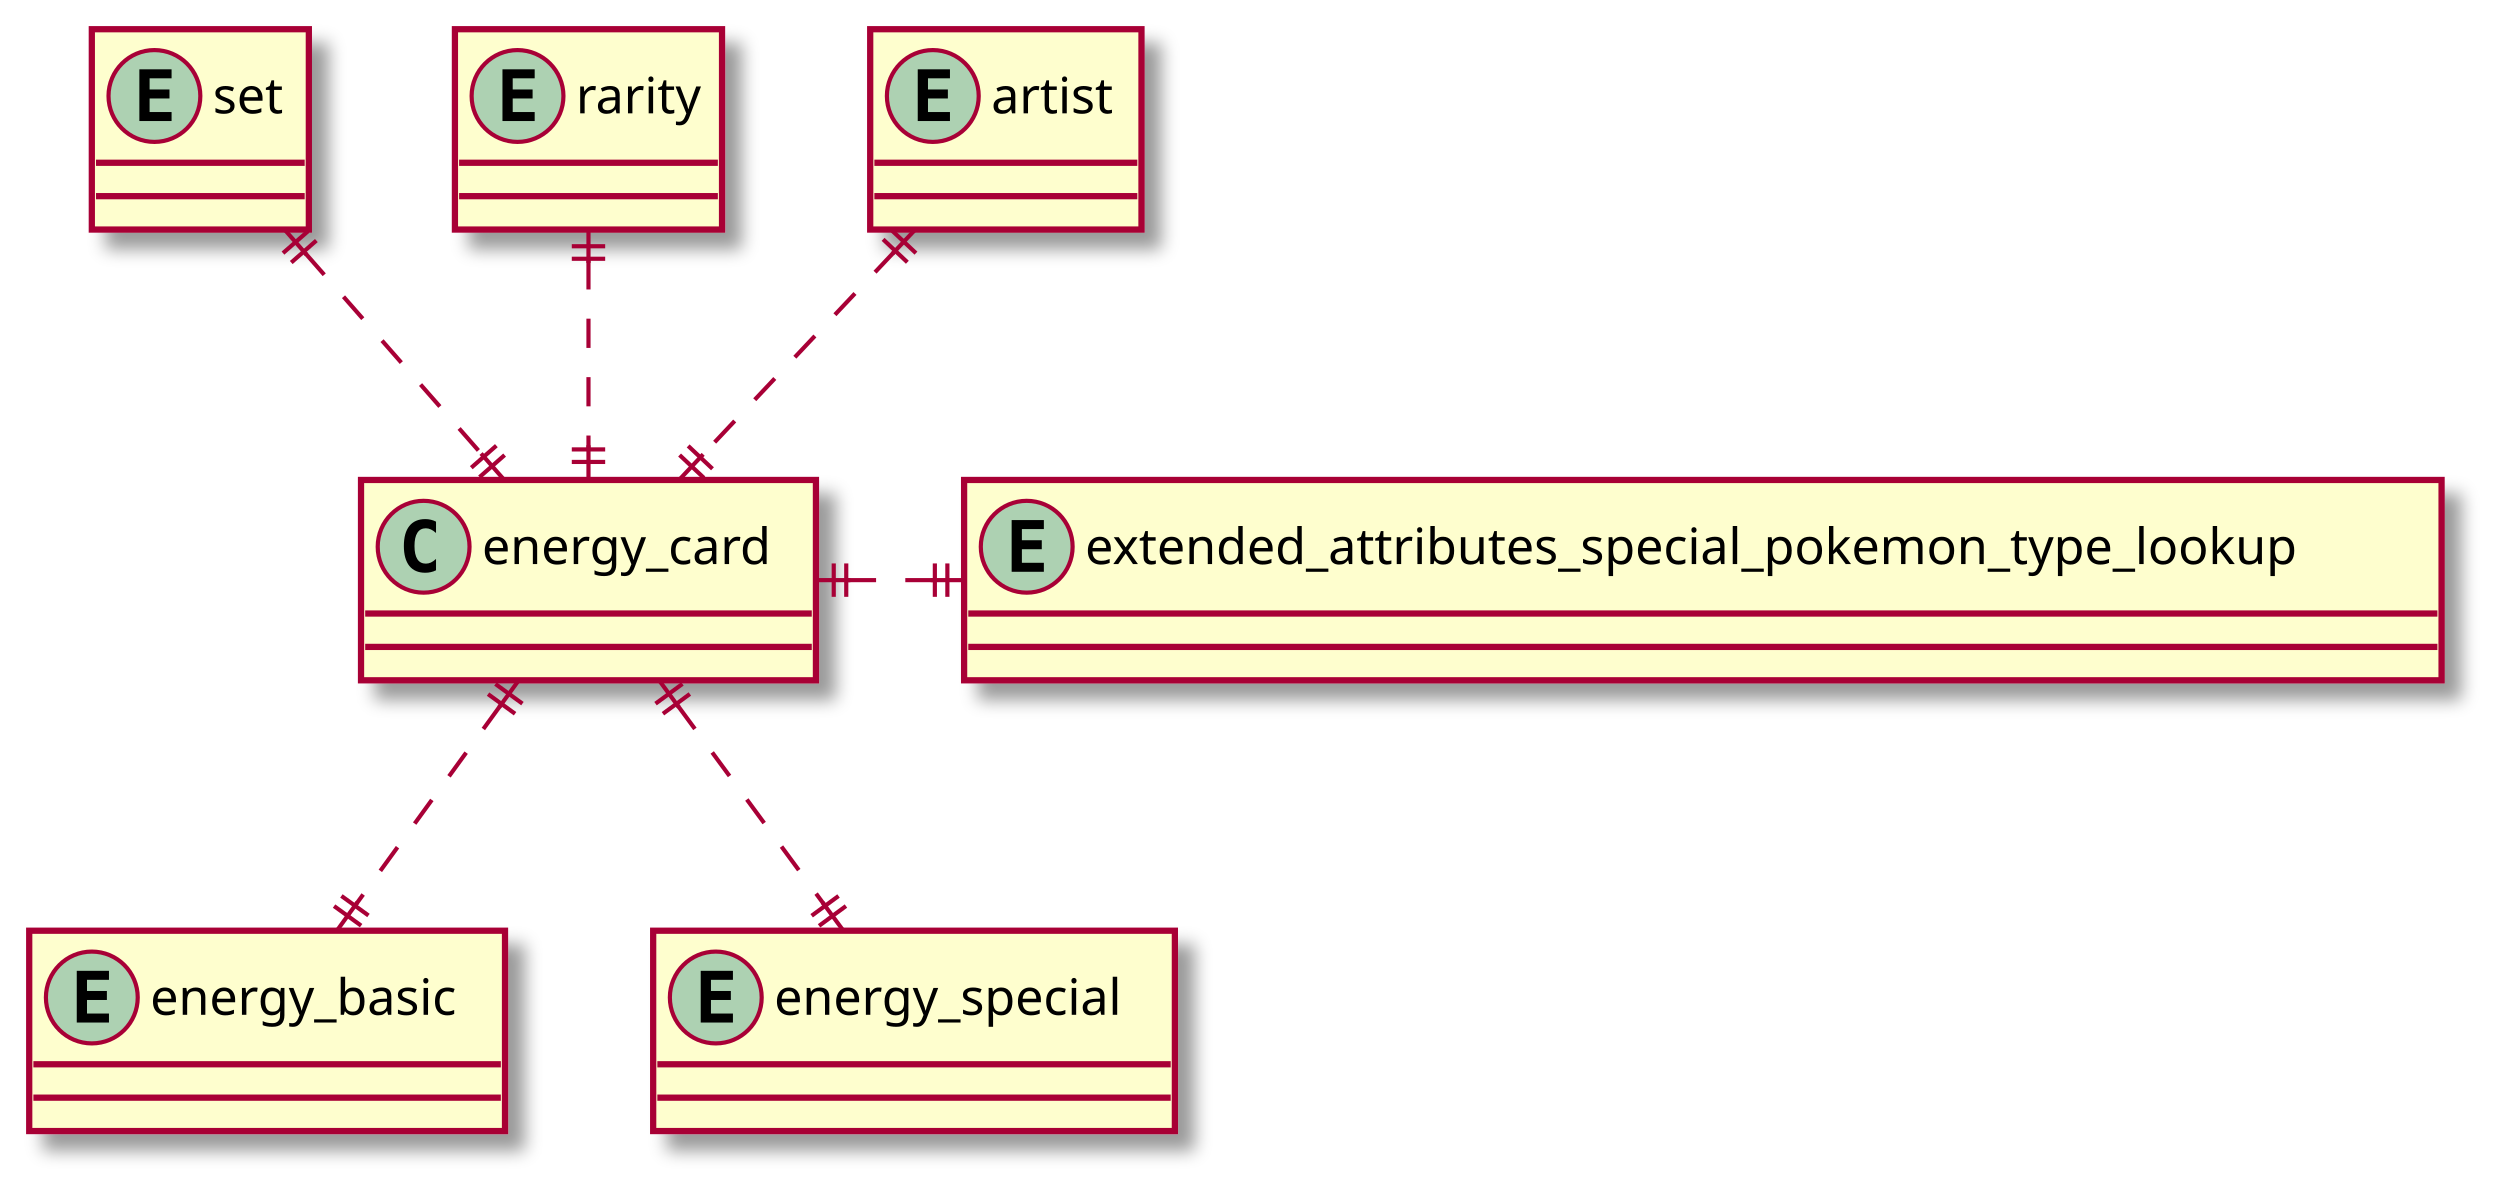
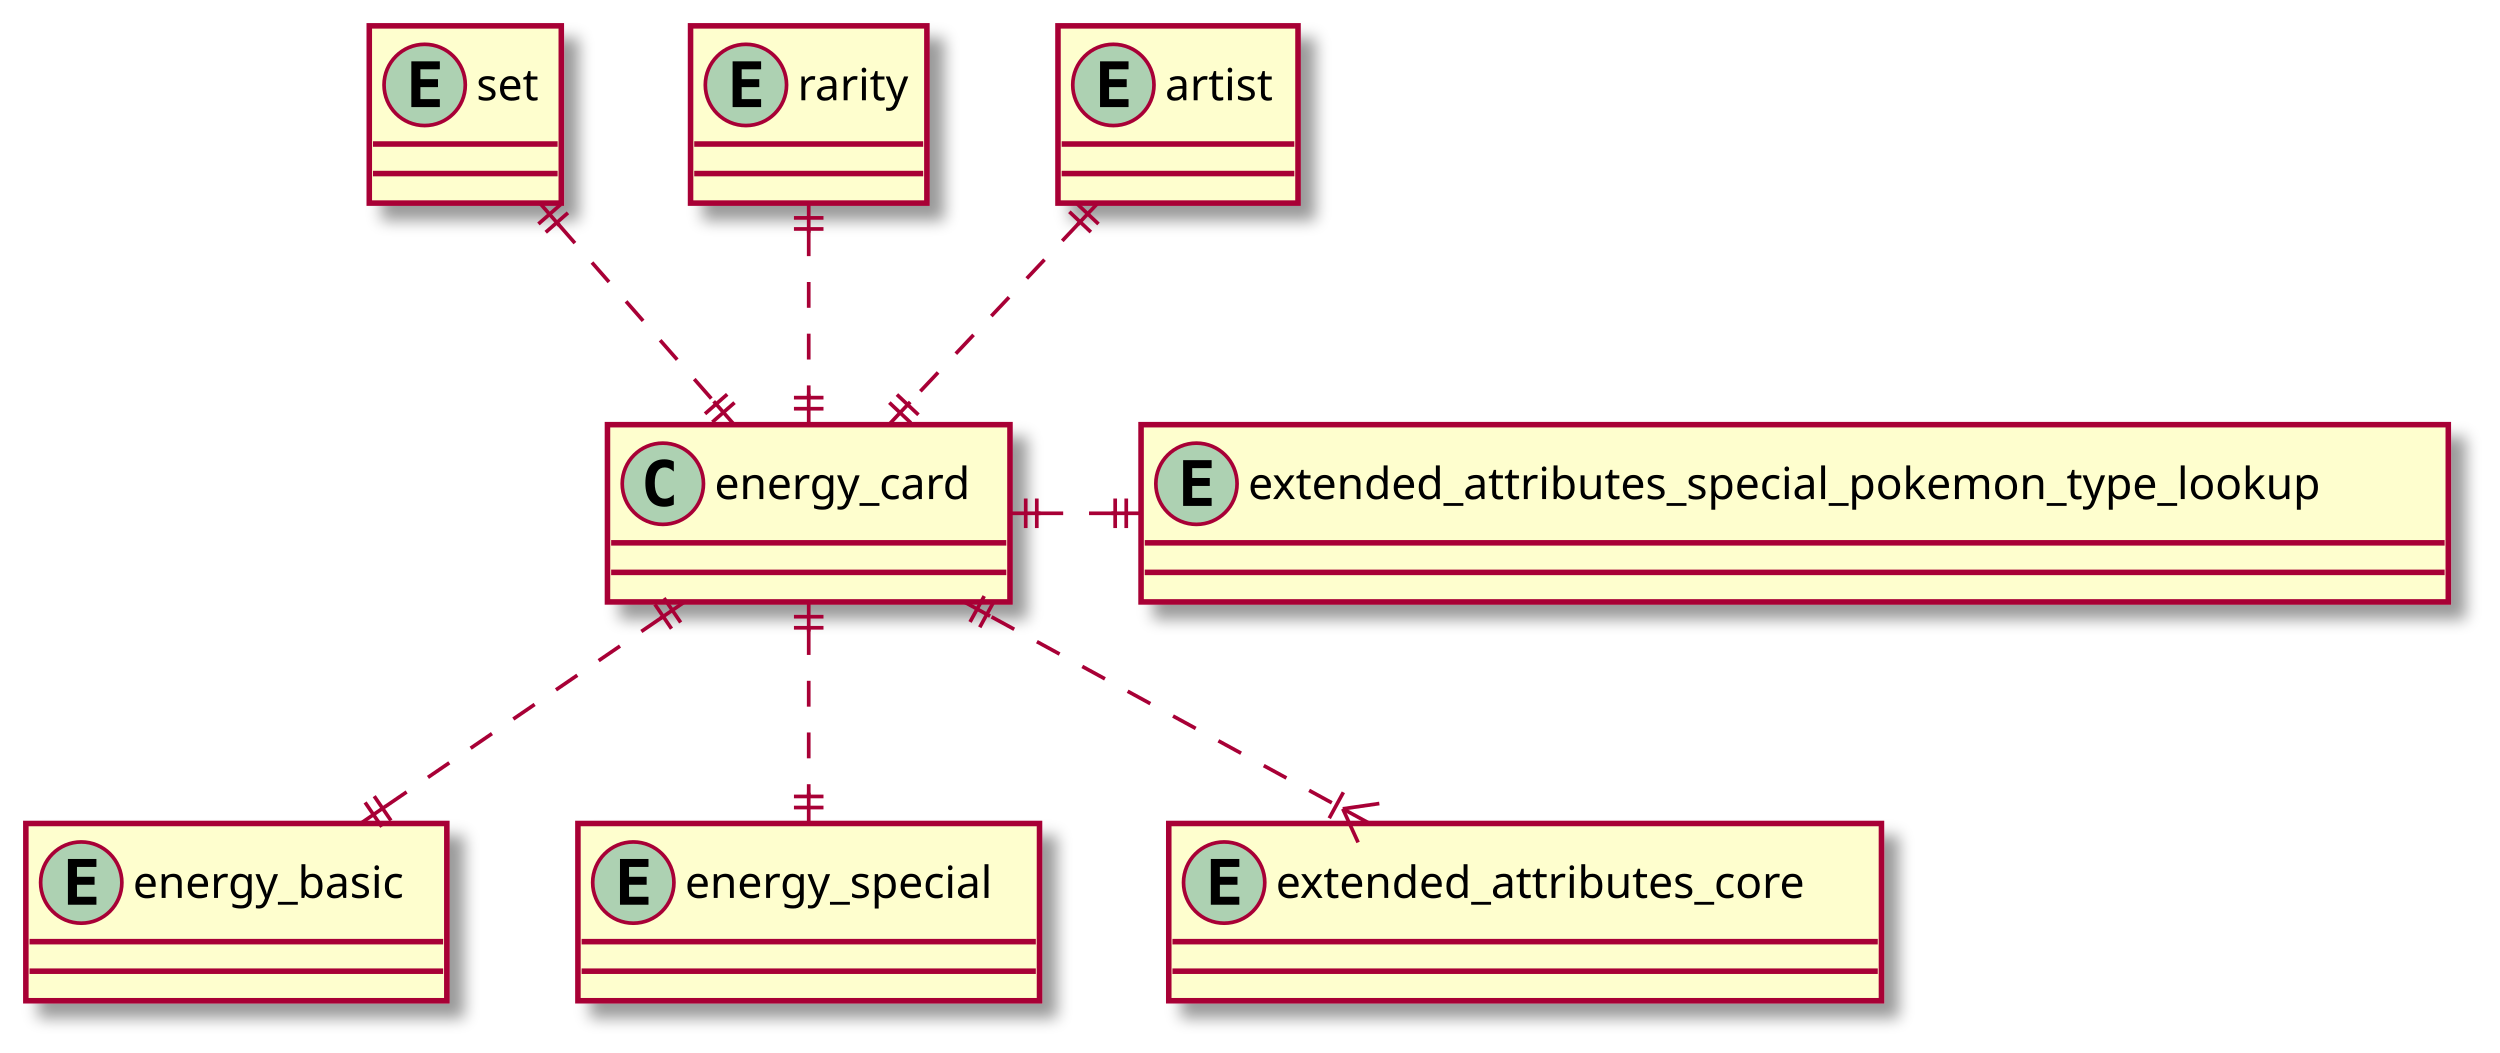
- <svg xmlns="http://www.w3.org/2000/svg" contentScriptType="application/ecmascript" contentStyleType="text/css" height="285px" preserveAspectRatio="none" style="width:599px;height:285px;" version="1.1" viewBox="0 0 599 285" width="599px" zoomAndPan="magnify">
+ <svg xmlns="http://www.w3.org/2000/svg" contentScriptType="application/ecmascript" contentStyleType="text/css" height="285px" preserveAspectRatio="none" style="width:677px;height:285px;" version="1.1" viewBox="0 0 677 285" width="677px" zoomAndPan="magnify">
  <defs>
-     <filter height="300%" id="f1nr94uebubobd" width="300%" x="-1" y="-1">
+     <filter height="300%" id="f1efyn7kbvg5o9" width="300%" x="-1" y="-1">
      <feGaussianBlur result="blurOut" stdDeviation="2.0" />
      <feColorMatrix in="blurOut" result="blurOut2" type="matrix" values="0 0 0 0 0 0 0 0 0 0 0 0 0 0 0 0 0 0 .4 0" />
      <feOffset dx="4.0" dy="4.0" in="blurOut2" result="blurOut3" />
      <feBlend in="SourceGraphic" in2="blurOut3" mode="normal" />
    </filter>
  </defs>
  <g>
-     <rect codeLine="2" fill="#FEFECE" filter="url(#f1nr94uebubobd)" height="48" id="artist" style="stroke:#A80036;stroke-width:1.5;" width="65" x="208.5" y="7" />
-     <ellipse cx="223.5" cy="23" fill="#ADD1B2" rx="11" ry="11" style="stroke:#A80036;stroke-width:1.0;" />
-     <path d="M227.609,29 L219.891,29 L219.891,16.609 L227.609,16.609 L227.609,18.766 L222.344,18.766 L222.344,21.438 L227.109,21.438 L227.109,23.594 L222.344,23.594 L222.344,26.844 L227.609,26.844 L227.609,29 Z " fill="#000000" />
-     <text fill="#000000" font-family="sans-serif" font-size="12" lengthAdjust="spacingAndGlyphs" textLength="33" x="237.5" y="27.154">artist</text>
-     <line style="stroke:#A80036;stroke-width:1.5;" x1="209.5" x2="272.5" y1="39" y2="39" />
-     <line style="stroke:#A80036;stroke-width:1.5;" x1="209.5" x2="272.5" y1="47" y2="47" />
-     <rect codeLine="3" fill="#FEFECE" filter="url(#f1nr94uebubobd)" height="48" id="energy_basic" style="stroke:#A80036;stroke-width:1.5;" width="114" x="7" y="223" />
+     <rect codeLine="2" fill="#FEFECE" filter="url(#f1efyn7kbvg5o9)" height="48" id="artist" style="stroke:#A80036;stroke-width:1.5;" width="65" x="286.5" y="7" />
+     <ellipse cx="301.5" cy="23" fill="#ADD1B2" rx="11" ry="11" style="stroke:#A80036;stroke-width:1.0;" />
+     <path d="M305.609,29 L297.891,29 L297.891,16.609 L305.609,16.609 L305.609,18.766 L300.344,18.766 L300.344,21.438 L305.109,21.438 L305.109,23.594 L300.344,23.594 L300.344,26.844 L305.609,26.844 L305.609,29 Z " fill="#000000" />
+     <text fill="#000000" font-family="sans-serif" font-size="12" lengthAdjust="spacingAndGlyphs" textLength="33" x="315.5" y="27.154">artist</text>
+     <line style="stroke:#A80036;stroke-width:1.5;" x1="287.5" x2="350.5" y1="39" y2="39" />
+     <line style="stroke:#A80036;stroke-width:1.5;" x1="287.5" x2="350.5" y1="47" y2="47" />
+     <rect codeLine="3" fill="#FEFECE" filter="url(#f1efyn7kbvg5o9)" height="48" id="energy_basic" style="stroke:#A80036;stroke-width:1.5;" width="114" x="7" y="223" />
    <ellipse cx="22" cy="239" fill="#ADD1B2" rx="11" ry="11" style="stroke:#A80036;stroke-width:1.0;" />
    <path d="M26.109,245 L18.391,245 L18.391,232.609 L26.109,232.609 L26.109,234.766 L20.844,234.766 L20.844,237.438 L25.609,237.438 L25.609,239.594 L20.844,239.594 L20.844,242.844 L26.109,242.844 L26.109,245 Z " fill="#000000" />
    <text fill="#000000" font-family="sans-serif" font-size="12" lengthAdjust="spacingAndGlyphs" textLength="82" x="36" y="243.154">energy_basic</text>
    <line style="stroke:#A80036;stroke-width:1.5;" x1="8" x2="120" y1="255" y2="255" />
    <line style="stroke:#A80036;stroke-width:1.5;" x1="8" x2="120" y1="263" y2="263" />
-     <rect codeLine="4" fill="#FEFECE" filter="url(#f1nr94uebubobd)" height="48" id="energy_special" style="stroke:#A80036;stroke-width:1.5;" width="125" x="156.5" y="223" />
+     <rect codeLine="4" fill="#FEFECE" filter="url(#f1efyn7kbvg5o9)" height="48" id="energy_special" style="stroke:#A80036;stroke-width:1.5;" width="125" x="156.5" y="223" />
    <ellipse cx="171.5" cy="239" fill="#ADD1B2" rx="11" ry="11" style="stroke:#A80036;stroke-width:1.0;" />
    <path d="M175.609,245 L167.891,245 L167.891,232.609 L175.609,232.609 L175.609,234.766 L170.344,234.766 L170.344,237.438 L175.109,237.438 L175.109,239.594 L170.344,239.594 L170.344,242.844 L175.609,242.844 L175.609,245 Z " fill="#000000" />
    <text fill="#000000" font-family="sans-serif" font-size="12" lengthAdjust="spacingAndGlyphs" textLength="93" x="185.5" y="243.154">energy_special</text>
    <line style="stroke:#A80036;stroke-width:1.5;" x1="157.5" x2="280.5" y1="255" y2="255" />
    <line style="stroke:#A80036;stroke-width:1.5;" x1="157.5" x2="280.5" y1="263" y2="263" />
-     <rect codeLine="5" fill="#FEFECE" filter="url(#f1nr94uebubobd)" height="48" id="extended_attributes_special_pokemon_type_lookup" style="stroke:#A80036;stroke-width:1.5;" width="354" x="231" y="115" />
-     <ellipse cx="246" cy="131" fill="#ADD1B2" rx="11" ry="11" style="stroke:#A80036;stroke-width:1.0;" />
-     <path d="M250.109,137 L242.391,137 L242.391,124.609 L250.109,124.609 L250.109,126.766 L244.844,126.766 L244.844,129.438 L249.609,129.438 L249.609,131.594 L244.844,131.594 L244.844,134.844 L250.109,134.844 L250.109,137 Z " fill="#000000" />
-     <text fill="#000000" font-family="sans-serif" font-size="12" lengthAdjust="spacingAndGlyphs" textLength="322" x="260" y="135.154">extended_attributes_special_pokemon_type_lookup</text>
-     <line style="stroke:#A80036;stroke-width:1.5;" x1="232" x2="584" y1="147" y2="147" />
-     <line style="stroke:#A80036;stroke-width:1.5;" x1="232" x2="584" y1="155" y2="155" />
-     <rect codeLine="6" fill="#FEFECE" filter="url(#f1nr94uebubobd)" height="48" id="rarity" style="stroke:#A80036;stroke-width:1.5;" width="64" x="109" y="7" />
-     <ellipse cx="124" cy="23" fill="#ADD1B2" rx="11" ry="11" style="stroke:#A80036;stroke-width:1.0;" />
-     <path d="M128.109,29 L120.391,29 L120.391,16.609 L128.109,16.609 L128.109,18.766 L122.844,18.766 L122.844,21.438 L127.609,21.438 L127.609,23.594 L122.844,23.594 L122.844,26.844 L128.109,26.844 L128.109,29 Z " fill="#000000" />
-     <text fill="#000000" font-family="sans-serif" font-size="12" lengthAdjust="spacingAndGlyphs" textLength="32" x="138" y="27.154">rarity</text>
-     <line style="stroke:#A80036;stroke-width:1.5;" x1="110" x2="172" y1="39" y2="39" />
-     <line style="stroke:#A80036;stroke-width:1.5;" x1="110" x2="172" y1="47" y2="47" />
-     <rect codeLine="7" fill="#FEFECE" filter="url(#f1nr94uebubobd)" height="48" id="set" style="stroke:#A80036;stroke-width:1.5;" width="52" x="22" y="7" />
-     <ellipse cx="37" cy="23" fill="#ADD1B2" rx="11" ry="11" style="stroke:#A80036;stroke-width:1.0;" />
-     <path d="M41.109,29 L33.391,29 L33.391,16.609 L41.109,16.609 L41.109,18.766 L35.844,18.766 L35.844,21.438 L40.609,21.438 L40.609,23.594 L35.844,23.594 L35.844,26.844 L41.109,26.844 L41.109,29 Z " fill="#000000" />
-     <text fill="#000000" font-family="sans-serif" font-size="12" lengthAdjust="spacingAndGlyphs" textLength="20" x="51" y="27.154">set</text>
-     <line style="stroke:#A80036;stroke-width:1.5;" x1="23" x2="73" y1="39" y2="39" />
-     <line style="stroke:#A80036;stroke-width:1.5;" x1="23" x2="73" y1="47" y2="47" />
-     <rect fill="#FEFECE" filter="url(#f1nr94uebubobd)" height="48" id="energy_card" style="stroke:#A80036;stroke-width:1.5;" width="109" x="86.5" y="115" />
-     <ellipse cx="101.5" cy="131" fill="#ADD1B2" rx="11" ry="11" style="stroke:#A80036;stroke-width:1.0;" />
-     <path d="M104.469,136.641 Q103.891,136.938 103.25,137.078 Q102.609,137.234 101.906,137.234 Q99.406,137.234 98.078,135.594 Q96.766,133.938 96.766,130.812 Q96.766,127.688 98.078,126.031 Q99.406,124.375 101.906,124.375 Q102.609,124.375 103.25,124.531 Q103.906,124.688 104.469,124.984 L104.469,127.703 Q103.844,127.125 103.25,126.859 Q102.656,126.578 102.031,126.578 Q100.688,126.578 100,127.656 Q99.312,128.719 99.312,130.812 Q99.312,132.906 100,133.984 Q100.688,135.047 102.031,135.047 Q102.656,135.047 103.25,134.781 Q103.844,134.5 104.469,133.922 L104.469,136.641 Z " fill="#000000" />
-     <text fill="#000000" font-family="sans-serif" font-size="12" lengthAdjust="spacingAndGlyphs" textLength="77" x="115.5" y="135.154">energy_card</text>
-     <line style="stroke:#A80036;stroke-width:1.5;" x1="87.5" x2="194.5" y1="147" y2="147" />
-     <line style="stroke:#A80036;stroke-width:1.5;" x1="87.5" x2="194.5" y1="155" y2="155" />
-     <path codeLine="9" d="M214.46,60.13 C200.16,75.29 182.54,93.96 168.15,109.22 " fill="none" id="artist-energy_card" style="stroke:#A80036;stroke-width:1.0;stroke-dasharray:7.0,7.0;" />
-     <line style="stroke:#A80036;stroke-width:1.0;" x1="168.654" x2="162.829" y1="114.509" y2="109.026" />
-     <line style="stroke:#A80036;stroke-width:1.0;" x1="170.71" x2="164.885" y1="112.324" y2="106.841" />
-     <line style="stroke:#A80036;stroke-width:1.0;" x1="168.483" x2="163" y1="108.854" y2="114.68" />
-     <line style="stroke:#A80036;stroke-width:1.0;" x1="213.645" x2="219.463" y1="55.163" y2="60.654" />
-     <line style="stroke:#A80036;stroke-width:1.0;" x1="211.586" x2="217.404" y1="57.345" y2="62.836" />
-     <line style="stroke:#A80036;stroke-width:1.0;" x1="213.809" x2="219.3" y1="60.818" y2="55" />
-     <path codeLine="10" d="M119.92,169.01 C109.1,183.91 95.95,202.02 85.12,216.93 " fill="none" id="energy_card-energy_basic" style="stroke:#A80036;stroke-width:1.0;stroke-dasharray:7.0,7.0;" />
-     <line style="stroke:#A80036;stroke-width:1.0;" x1="86.525" x2="80.042" y1="221.782" y2="217.095" />
-     <line style="stroke:#A80036;stroke-width:1.0;" x1="88.283" x2="81.799" y1="219.351" y2="214.664" />
-     <line style="stroke:#A80036;stroke-width:1.0;" x1="85.627" x2="80.94" y1="216.197" y2="222.68" />
-     <line style="stroke:#A80036;stroke-width:1.0;" x1="118.702" x2="125.172" y1="163.882" y2="168.588" />
-     <line style="stroke:#A80036;stroke-width:1.0;" x1="116.938" x2="123.408" y1="166.309" y2="171.014" />
-     <line style="stroke:#A80036;stroke-width:1.0;" x1="119.585" x2="124.29" y1="169.47" y2="163" />
-     <path codeLine="11" d="M162.35,169.01 C173.31,183.91 186.64,202.02 197.61,216.93 " fill="none" id="energy_card-energy_special" style="stroke:#A80036;stroke-width:1.0;stroke-dasharray:7.0,7.0;" />
-     <line style="stroke:#A80036;stroke-width:1.0;" x1="202.69" x2="196.247" y1="217.087" y2="221.83" />
-     <line style="stroke:#A80036;stroke-width:1.0;" x1="200.912" x2="194.469" y1="214.671" y2="219.414" />
-     <line style="stroke:#A80036;stroke-width:1.0;" x1="197.098" x2="201.84" y1="216.237" y2="222.68" />
-     <line style="stroke:#A80036;stroke-width:1.0;" x1="157.063" x2="163.512" y1="168.591" y2="163.857" />
-     <line style="stroke:#A80036;stroke-width:1.0;" x1="158.838" x2="165.287" y1="171.01" y2="166.275" />
-     <line style="stroke:#A80036;stroke-width:1.0;" x1="162.654" x2="157.92" y1="169.449" y2="163" />
-     <path codeLine="12" d="M202.91,139 C209.93,139 216.95,139 223.97,139 " fill="none" id="energy_card-extended_attributes_special_pokemon_type_lookup" style="stroke:#A80036;stroke-width:1.0;stroke-dasharray:7.0,7.0;" />
-     <line style="stroke:#A80036;stroke-width:1.0;" x1="226.99" x2="226.99" y1="135" y2="143" />
-     <line style="stroke:#A80036;stroke-width:1.0;" x1="223.99" x2="223.99" y1="135" y2="143" />
-     <line style="stroke:#A80036;stroke-width:1.0;" x1="222.99" x2="230.99" y1="139" y2="139" />
-     <line style="stroke:#A80036;stroke-width:1.0;" x1="199.76" x2="199.76" y1="143" y2="135" />
-     <line style="stroke:#A80036;stroke-width:1.0;" x1="202.76" x2="202.76" y1="143" y2="135" />
-     <line style="stroke:#A80036;stroke-width:1.0;" x1="203.76" x2="195.76" y1="139" y2="139" />
-     <path codeLine="13" d="M141,62.36 C141,76.52 141,93.35 141,107.53 " fill="none" id="rarity-energy_card" style="stroke:#A80036;stroke-width:1.0;stroke-dasharray:7.0,7.0;" />
-     <line style="stroke:#A80036;stroke-width:1.0;" x1="145" x2="137" y1="110.68" y2="110.68" />
-     <line style="stroke:#A80036;stroke-width:1.0;" x1="145" x2="137" y1="107.68" y2="107.68" />
-     <line style="stroke:#A80036;stroke-width:1.0;" x1="141" x2="141" y1="106.68" y2="114.68" />
-     <line style="stroke:#A80036;stroke-width:1.0;" x1="137" x2="145" y1="59" y2="59" />
-     <line style="stroke:#A80036;stroke-width:1.0;" x1="137" x2="145" y1="62" y2="62" />
-     <line style="stroke:#A80036;stroke-width:1.0;" x1="141" x2="141" y1="63" y2="55" />
-     <path codeLine="14" d="M73.07,60.57 C86.31,75.67 102.53,94.15 115.8,109.27 " fill="none" id="set-energy_card" style="stroke:#A80036;stroke-width:1.0;stroke-dasharray:7.0,7.0;" />
-     <line style="stroke:#A80036;stroke-width:1.0;" x1="120.908" x2="114.895" y1="109.035" y2="114.312" />
-     <line style="stroke:#A80036;stroke-width:1.0;" x1="118.929" x2="112.916" y1="106.78" y2="112.058" />
-     <line style="stroke:#A80036;stroke-width:1.0;" x1="115.263" x2="120.54" y1="108.668" y2="114.68" />
-     <line style="stroke:#A80036;stroke-width:1.0;" x1="67.805" x2="73.824" y1="60.644" y2="55.375" />
-     <line style="stroke:#A80036;stroke-width:1.0;" x1="69.781" x2="75.8" y1="62.902" y2="57.633" />
-     <line style="stroke:#A80036;stroke-width:1.0;" x1="73.449" x2="68.18" y1="61.02" y2="55" />
+     <rect codeLine="5" fill="#FEFECE" filter="url(#f1efyn7kbvg5o9)" height="48" id="extended_attributes_core" style="stroke:#A80036;stroke-width:1.5;" width="193" x="316.5" y="223" />
+     <ellipse cx="331.5" cy="239" fill="#ADD1B2" rx="11" ry="11" style="stroke:#A80036;stroke-width:1.0;" />
+     <path d="M335.609,245 L327.891,245 L327.891,232.609 L335.609,232.609 L335.609,234.766 L330.344,234.766 L330.344,237.438 L335.109,237.438 L335.109,239.594 L330.344,239.594 L330.344,242.844 L335.609,242.844 L335.609,245 Z " fill="#000000" />
+     <text fill="#000000" font-family="sans-serif" font-size="12" lengthAdjust="spacingAndGlyphs" textLength="161" x="345.5" y="243.154">extended_attributes_core</text>
+     <line style="stroke:#A80036;stroke-width:1.5;" x1="317.5" x2="508.5" y1="255" y2="255" />
+     <line style="stroke:#A80036;stroke-width:1.5;" x1="317.5" x2="508.5" y1="263" y2="263" />
+     <rect codeLine="6" fill="#FEFECE" filter="url(#f1efyn7kbvg5o9)" height="48" id="extended_attributes_special_pokemon_type_lookup" style="stroke:#A80036;stroke-width:1.5;" width="354" x="309" y="115" />
+     <ellipse cx="324" cy="131" fill="#ADD1B2" rx="11" ry="11" style="stroke:#A80036;stroke-width:1.0;" />
+     <path d="M328.109,137 L320.391,137 L320.391,124.609 L328.109,124.609 L328.109,126.766 L322.844,126.766 L322.844,129.438 L327.609,129.438 L327.609,131.594 L322.844,131.594 L322.844,134.844 L328.109,134.844 L328.109,137 Z " fill="#000000" />
+     <text fill="#000000" font-family="sans-serif" font-size="12" lengthAdjust="spacingAndGlyphs" textLength="322" x="338" y="135.154">extended_attributes_special_pokemon_type_lookup</text>
+     <line style="stroke:#A80036;stroke-width:1.5;" x1="310" x2="662" y1="147" y2="147" />
+     <line style="stroke:#A80036;stroke-width:1.5;" x1="310" x2="662" y1="155" y2="155" />
+     <rect codeLine="7" fill="#FEFECE" filter="url(#f1efyn7kbvg5o9)" height="48" id="rarity" style="stroke:#A80036;stroke-width:1.5;" width="64" x="187" y="7" />
+     <ellipse cx="202" cy="23" fill="#ADD1B2" rx="11" ry="11" style="stroke:#A80036;stroke-width:1.0;" />
+     <path d="M206.109,29 L198.391,29 L198.391,16.609 L206.109,16.609 L206.109,18.766 L200.844,18.766 L200.844,21.438 L205.609,21.438 L205.609,23.594 L200.844,23.594 L200.844,26.844 L206.109,26.844 L206.109,29 Z " fill="#000000" />
+     <text fill="#000000" font-family="sans-serif" font-size="12" lengthAdjust="spacingAndGlyphs" textLength="32" x="216" y="27.154">rarity</text>
+     <line style="stroke:#A80036;stroke-width:1.5;" x1="188" x2="250" y1="39" y2="39" />
+     <line style="stroke:#A80036;stroke-width:1.5;" x1="188" x2="250" y1="47" y2="47" />
+     <rect codeLine="8" fill="#FEFECE" filter="url(#f1efyn7kbvg5o9)" height="48" id="set" style="stroke:#A80036;stroke-width:1.5;" width="52" x="100" y="7" />
+     <ellipse cx="115" cy="23" fill="#ADD1B2" rx="11" ry="11" style="stroke:#A80036;stroke-width:1.0;" />
+     <path d="M119.109,29 L111.391,29 L111.391,16.609 L119.109,16.609 L119.109,18.766 L113.844,18.766 L113.844,21.438 L118.609,21.438 L118.609,23.594 L113.844,23.594 L113.844,26.844 L119.109,26.844 L119.109,29 Z " fill="#000000" />
+     <text fill="#000000" font-family="sans-serif" font-size="12" lengthAdjust="spacingAndGlyphs" textLength="20" x="129" y="27.154">set</text>
+     <line style="stroke:#A80036;stroke-width:1.5;" x1="101" x2="151" y1="39" y2="39" />
+     <line style="stroke:#A80036;stroke-width:1.5;" x1="101" x2="151" y1="47" y2="47" />
+     <rect fill="#FEFECE" filter="url(#f1efyn7kbvg5o9)" height="48" id="energy_card" style="stroke:#A80036;stroke-width:1.5;" width="109" x="164.5" y="115" />
+     <ellipse cx="179.5" cy="131" fill="#ADD1B2" rx="11" ry="11" style="stroke:#A80036;stroke-width:1.0;" />
+     <path d="M182.469,136.641 Q181.891,136.938 181.25,137.078 Q180.609,137.234 179.906,137.234 Q177.406,137.234 176.078,135.594 Q174.766,133.938 174.766,130.812 Q174.766,127.688 176.078,126.031 Q177.406,124.375 179.906,124.375 Q180.609,124.375 181.25,124.531 Q181.906,124.688 182.469,124.984 L182.469,127.703 Q181.844,127.125 181.25,126.859 Q180.656,126.578 180.031,126.578 Q178.688,126.578 178,127.656 Q177.312,128.719 177.312,130.812 Q177.312,132.906 178,133.984 Q178.688,135.047 180.031,135.047 Q180.656,135.047 181.25,134.781 Q181.844,134.5 182.469,133.922 L182.469,136.641 Z " fill="#000000" />
+     <text fill="#000000" font-family="sans-serif" font-size="12" lengthAdjust="spacingAndGlyphs" textLength="77" x="193.5" y="135.154">energy_card</text>
+     <line style="stroke:#A80036;stroke-width:1.5;" x1="165.5" x2="272.5" y1="147" y2="147" />
+     <line style="stroke:#A80036;stroke-width:1.5;" x1="165.5" x2="272.5" y1="155" y2="155" />
+     <path codeLine="10" d="M292.46,60.13 C278.16,75.29 260.54,93.96 246.15,109.22 " fill="none" id="artist-energy_card" style="stroke:#A80036;stroke-width:1.0;stroke-dasharray:7.0,7.0;" />
+     <line style="stroke:#A80036;stroke-width:1.0;" x1="246.654" x2="240.829" y1="114.509" y2="109.026" />
+     <line style="stroke:#A80036;stroke-width:1.0;" x1="248.71" x2="242.885" y1="112.324" y2="106.841" />
+     <line style="stroke:#A80036;stroke-width:1.0;" x1="246.483" x2="241" y1="108.854" y2="114.68" />
+     <line style="stroke:#A80036;stroke-width:1.0;" x1="291.646" x2="297.463" y1="55.163" y2="60.654" />
+     <line style="stroke:#A80036;stroke-width:1.0;" x1="289.586" x2="295.404" y1="57.345" y2="62.836" />
+     <line style="stroke:#A80036;stroke-width:1.0;" x1="291.809" x2="297.3" y1="60.818" y2="55" />
+     <path codeLine="11" d="M179.45,167.05 C156.29,182.89 127.13,202.83 103.91,218.71 " fill="none" id="energy_card-energy_basic" style="stroke:#A80036;stroke-width:1.0;stroke-dasharray:7.0,7.0;" />
+     <line style="stroke:#A80036;stroke-width:1.0;" x1="103.391" x2="98.867" y1="223.897" y2="217.299" />
+     <line style="stroke:#A80036;stroke-width:1.0;" x1="105.865" x2="101.341" y1="222.201" y2="215.603" />
+     <line style="stroke:#A80036;stroke-width:1.0;" x1="104.428" x2="97.83" y1="218.336" y2="222.86" />
+     <line style="stroke:#A80036;stroke-width:1.0;" x1="179.811" x2="184.324" y1="161.954" y2="168.559" />
+     <line style="stroke:#A80036;stroke-width:1.0;" x1="177.334" x2="181.846" y1="163.646" y2="170.251" />
+     <line style="stroke:#A80036;stroke-width:1.0;" x1="178.764" x2="185.37" y1="167.513" y2="163" />
+     <path codeLine="12" d="M219,170.36 C219,184.52 219,201.35 219,215.53 " fill="none" id="energy_card-energy_special" style="stroke:#A80036;stroke-width:1.0;stroke-dasharray:7.0,7.0;" />
+     <line style="stroke:#A80036;stroke-width:1.0;" x1="223" x2="215" y1="218.68" y2="218.68" />
+     <line style="stroke:#A80036;stroke-width:1.0;" x1="223" x2="215" y1="215.68" y2="215.68" />
+     <line style="stroke:#A80036;stroke-width:1.0;" x1="219" x2="219" y1="214.68" y2="222.68" />
+     <line style="stroke:#A80036;stroke-width:1.0;" x1="215" x2="223" y1="167" y2="167" />
+     <line style="stroke:#A80036;stroke-width:1.0;" x1="215" x2="223" y1="170" y2="170" />
+     <line style="stroke:#A80036;stroke-width:1.0;" x1="219" x2="219" y1="171" y2="163" />
+     <path codeLine="13" d="M268.51,167.05 C297.62,182.96 334.3,203 363.42,218.91 " fill="none" id="energy_card-extended_attributes_core" style="stroke:#A80036;stroke-width:1.0;stroke-dasharray:7.0,7.0;" />
+     <line style="stroke:#A80036;stroke-width:1.0;" x1="363.628" x2="373.525" y1="219.027" y2="217.593" />
+     <line style="stroke:#A80036;stroke-width:1.0;" x1="363.628" x2="367.775" y1="219.027" y2="228.127" />
+     <line style="stroke:#A80036;stroke-width:1.0;" x1="363.628" x2="370.65" y1="219.027" y2="222.86" />
+     <line style="stroke:#A80036;stroke-width:1.0;" x1="363.789" x2="359.956" y1="214.558" y2="221.58" />
+     <line style="stroke:#A80036;stroke-width:1.0;" x1="262.686" x2="266.53" y1="168.43" y2="161.414" />
+     <line style="stroke:#A80036;stroke-width:1.0;" x1="265.317" x2="269.161" y1="169.871" y2="162.855" />
+     <line style="stroke:#A80036;stroke-width:1.0;" x1="268.116" x2="261.1" y1="166.844" y2="163" />
+     <path codeLine="14" d="M280.91,139 C287.93,139 294.95,139 301.97,139 " fill="none" id="energy_card-extended_attributes_special_pokemon_type_lookup" style="stroke:#A80036;stroke-width:1.0;stroke-dasharray:7.0,7.0;" />
+     <line style="stroke:#A80036;stroke-width:1.0;" x1="304.99" x2="304.99" y1="135" y2="143" />
+     <line style="stroke:#A80036;stroke-width:1.0;" x1="301.99" x2="301.99" y1="135" y2="143" />
+     <line style="stroke:#A80036;stroke-width:1.0;" x1="300.99" x2="308.99" y1="139" y2="139" />
+     <line style="stroke:#A80036;stroke-width:1.0;" x1="277.76" x2="277.76" y1="143" y2="135" />
+     <line style="stroke:#A80036;stroke-width:1.0;" x1="280.76" x2="280.76" y1="143" y2="135" />
+     <line style="stroke:#A80036;stroke-width:1.0;" x1="281.76" x2="273.76" y1="139" y2="139" />
+     <path codeLine="15" d="M219,62.36 C219,76.52 219,93.35 219,107.53 " fill="none" id="rarity-energy_card" style="stroke:#A80036;stroke-width:1.0;stroke-dasharray:7.0,7.0;" />
+     <line style="stroke:#A80036;stroke-width:1.0;" x1="223" x2="215" y1="110.68" y2="110.68" />
+     <line style="stroke:#A80036;stroke-width:1.0;" x1="223" x2="215" y1="107.68" y2="107.68" />
+     <line style="stroke:#A80036;stroke-width:1.0;" x1="219" x2="219" y1="106.68" y2="114.68" />
+     <line style="stroke:#A80036;stroke-width:1.0;" x1="215" x2="223" y1="59" y2="59" />
+     <line style="stroke:#A80036;stroke-width:1.0;" x1="215" x2="223" y1="62" y2="62" />
+     <line style="stroke:#A80036;stroke-width:1.0;" x1="219" x2="219" y1="63" y2="55" />
+     <path codeLine="16" d="M151.07,60.57 C164.31,75.67 180.53,94.15 193.8,109.27 " fill="none" id="set-energy_card" style="stroke:#A80036;stroke-width:1.0;stroke-dasharray:7.0,7.0;" />
+     <line style="stroke:#A80036;stroke-width:1.0;" x1="198.908" x2="192.895" y1="109.035" y2="114.312" />
+     <line style="stroke:#A80036;stroke-width:1.0;" x1="196.929" x2="190.916" y1="106.78" y2="112.058" />
+     <line style="stroke:#A80036;stroke-width:1.0;" x1="193.263" x2="198.54" y1="108.668" y2="114.68" />
+     <line style="stroke:#A80036;stroke-width:1.0;" x1="145.805" x2="151.824" y1="60.644" y2="55.375" />
+     <line style="stroke:#A80036;stroke-width:1.0;" x1="147.781" x2="153.8" y1="62.902" y2="57.633" />
+     <line style="stroke:#A80036;stroke-width:1.0;" x1="151.449" x2="146.18" y1="61.02" y2="55" />
  </g>
</svg>
